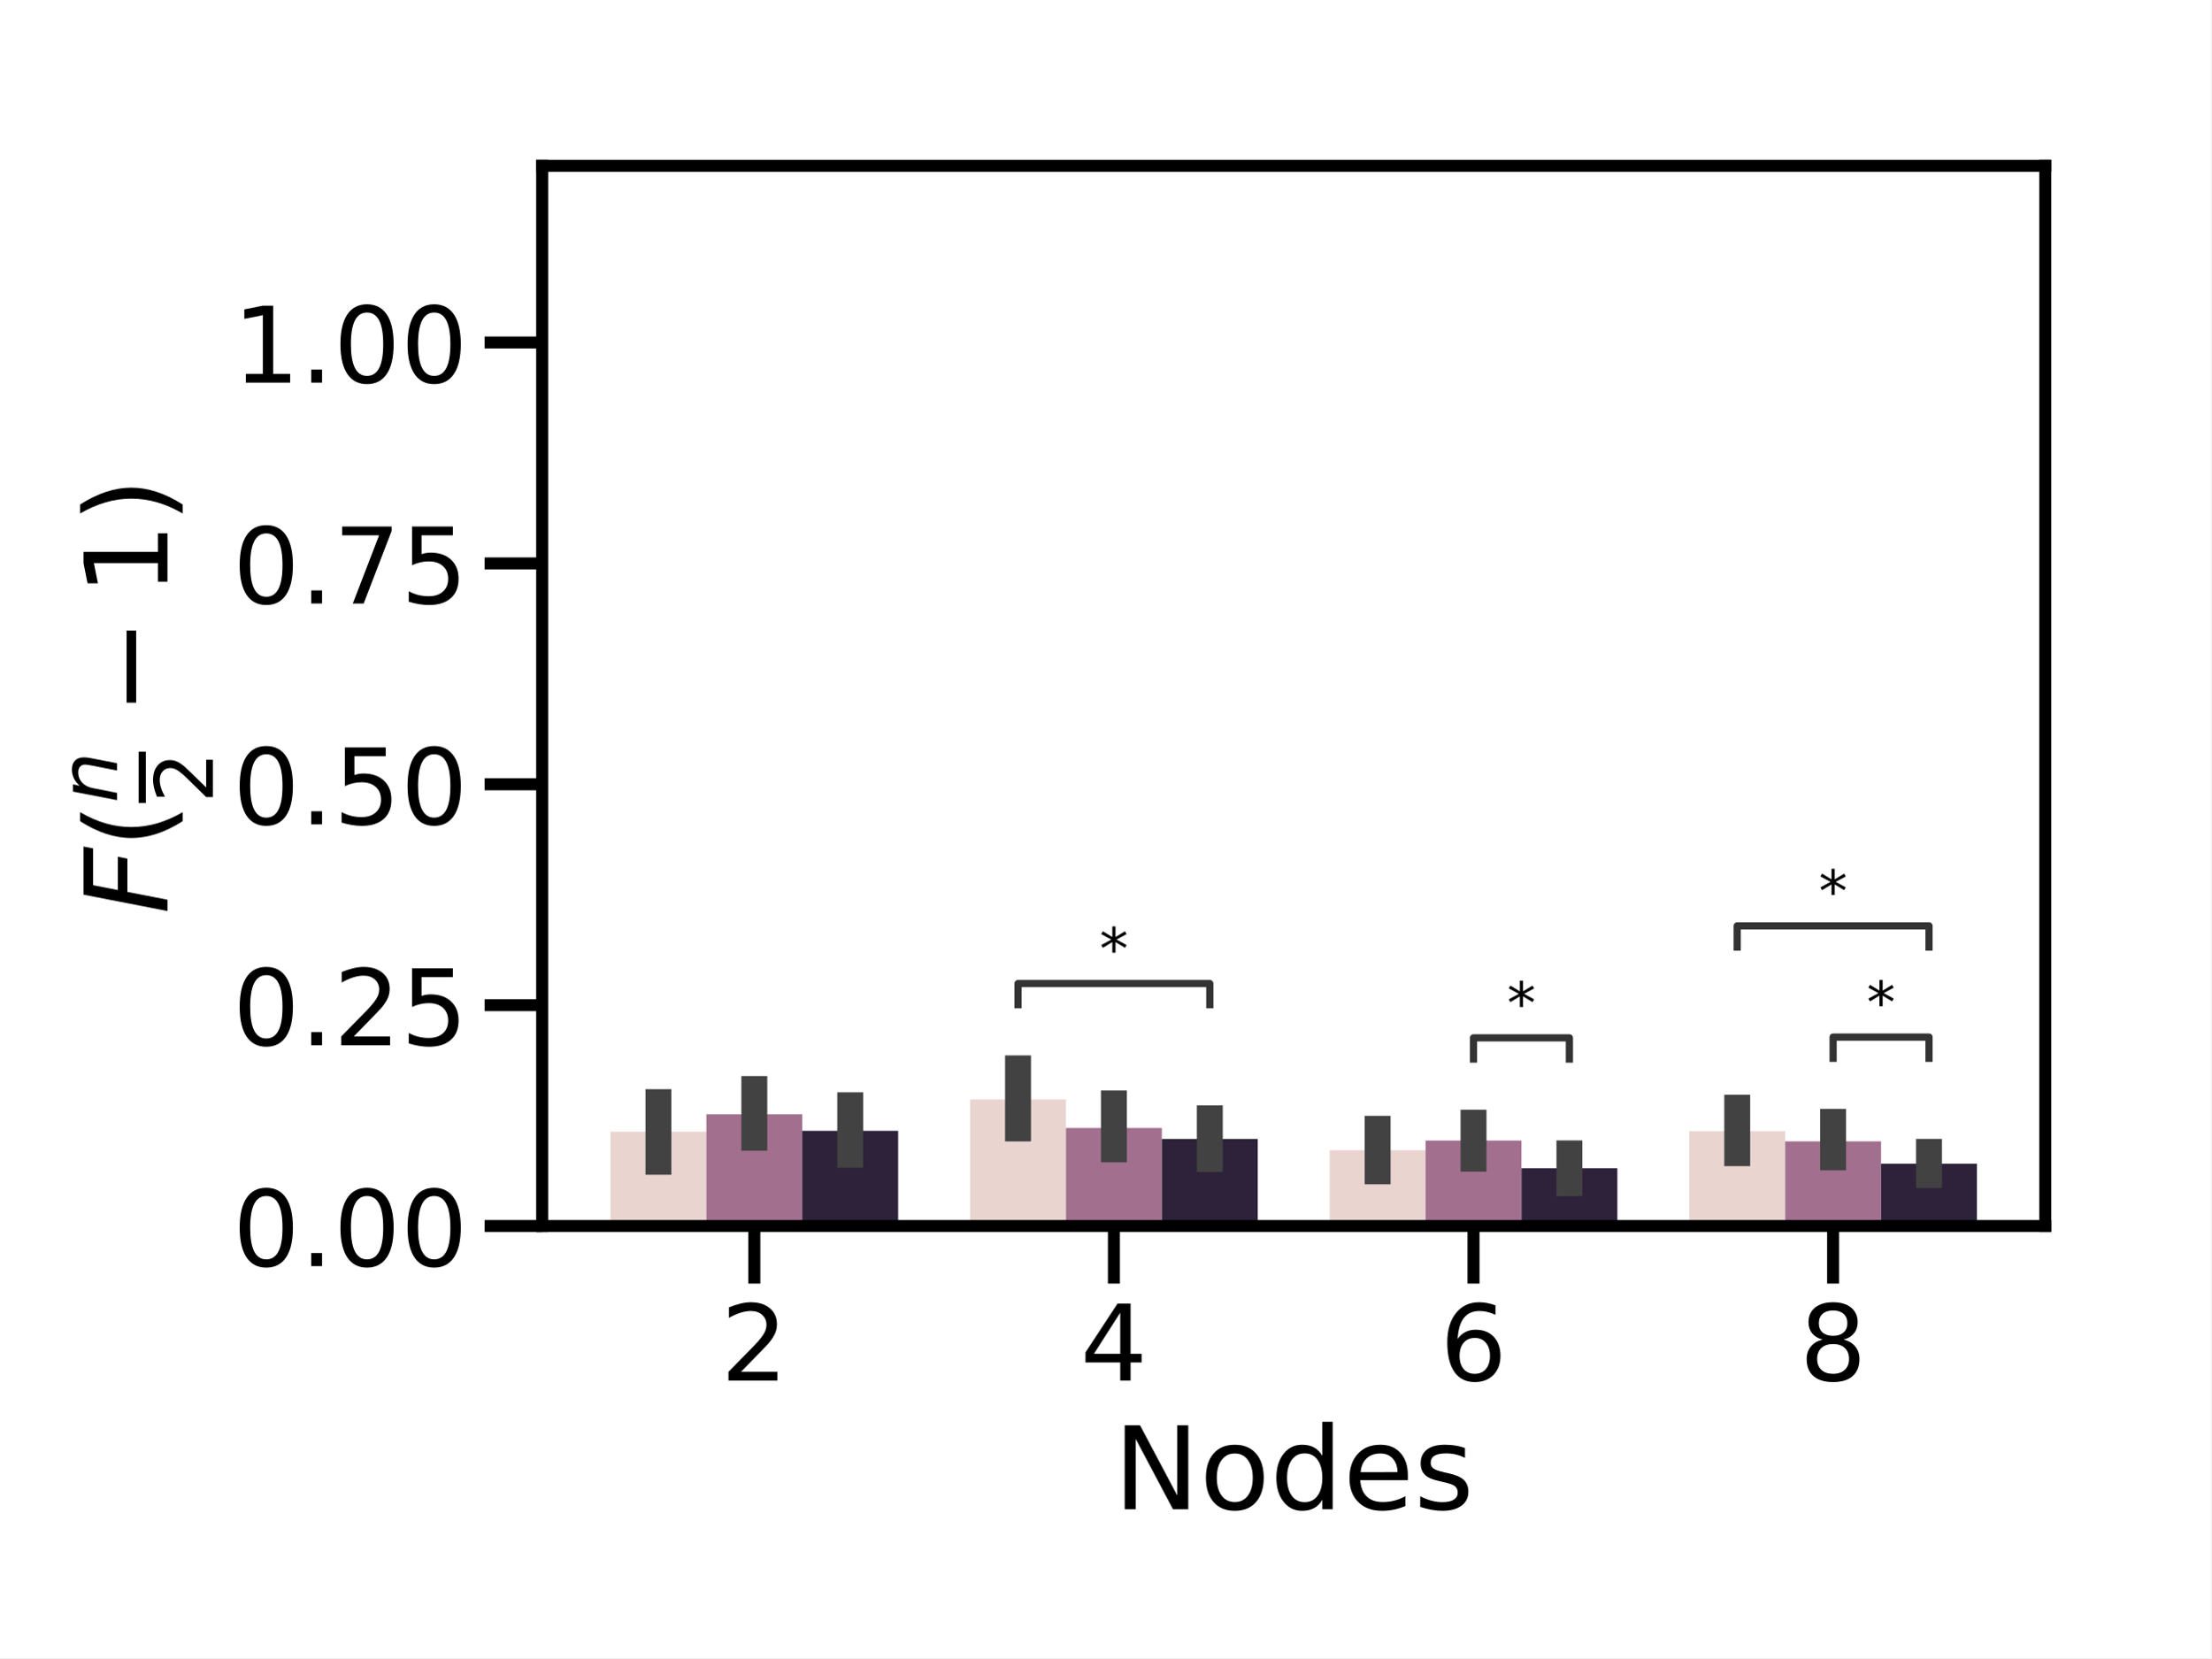
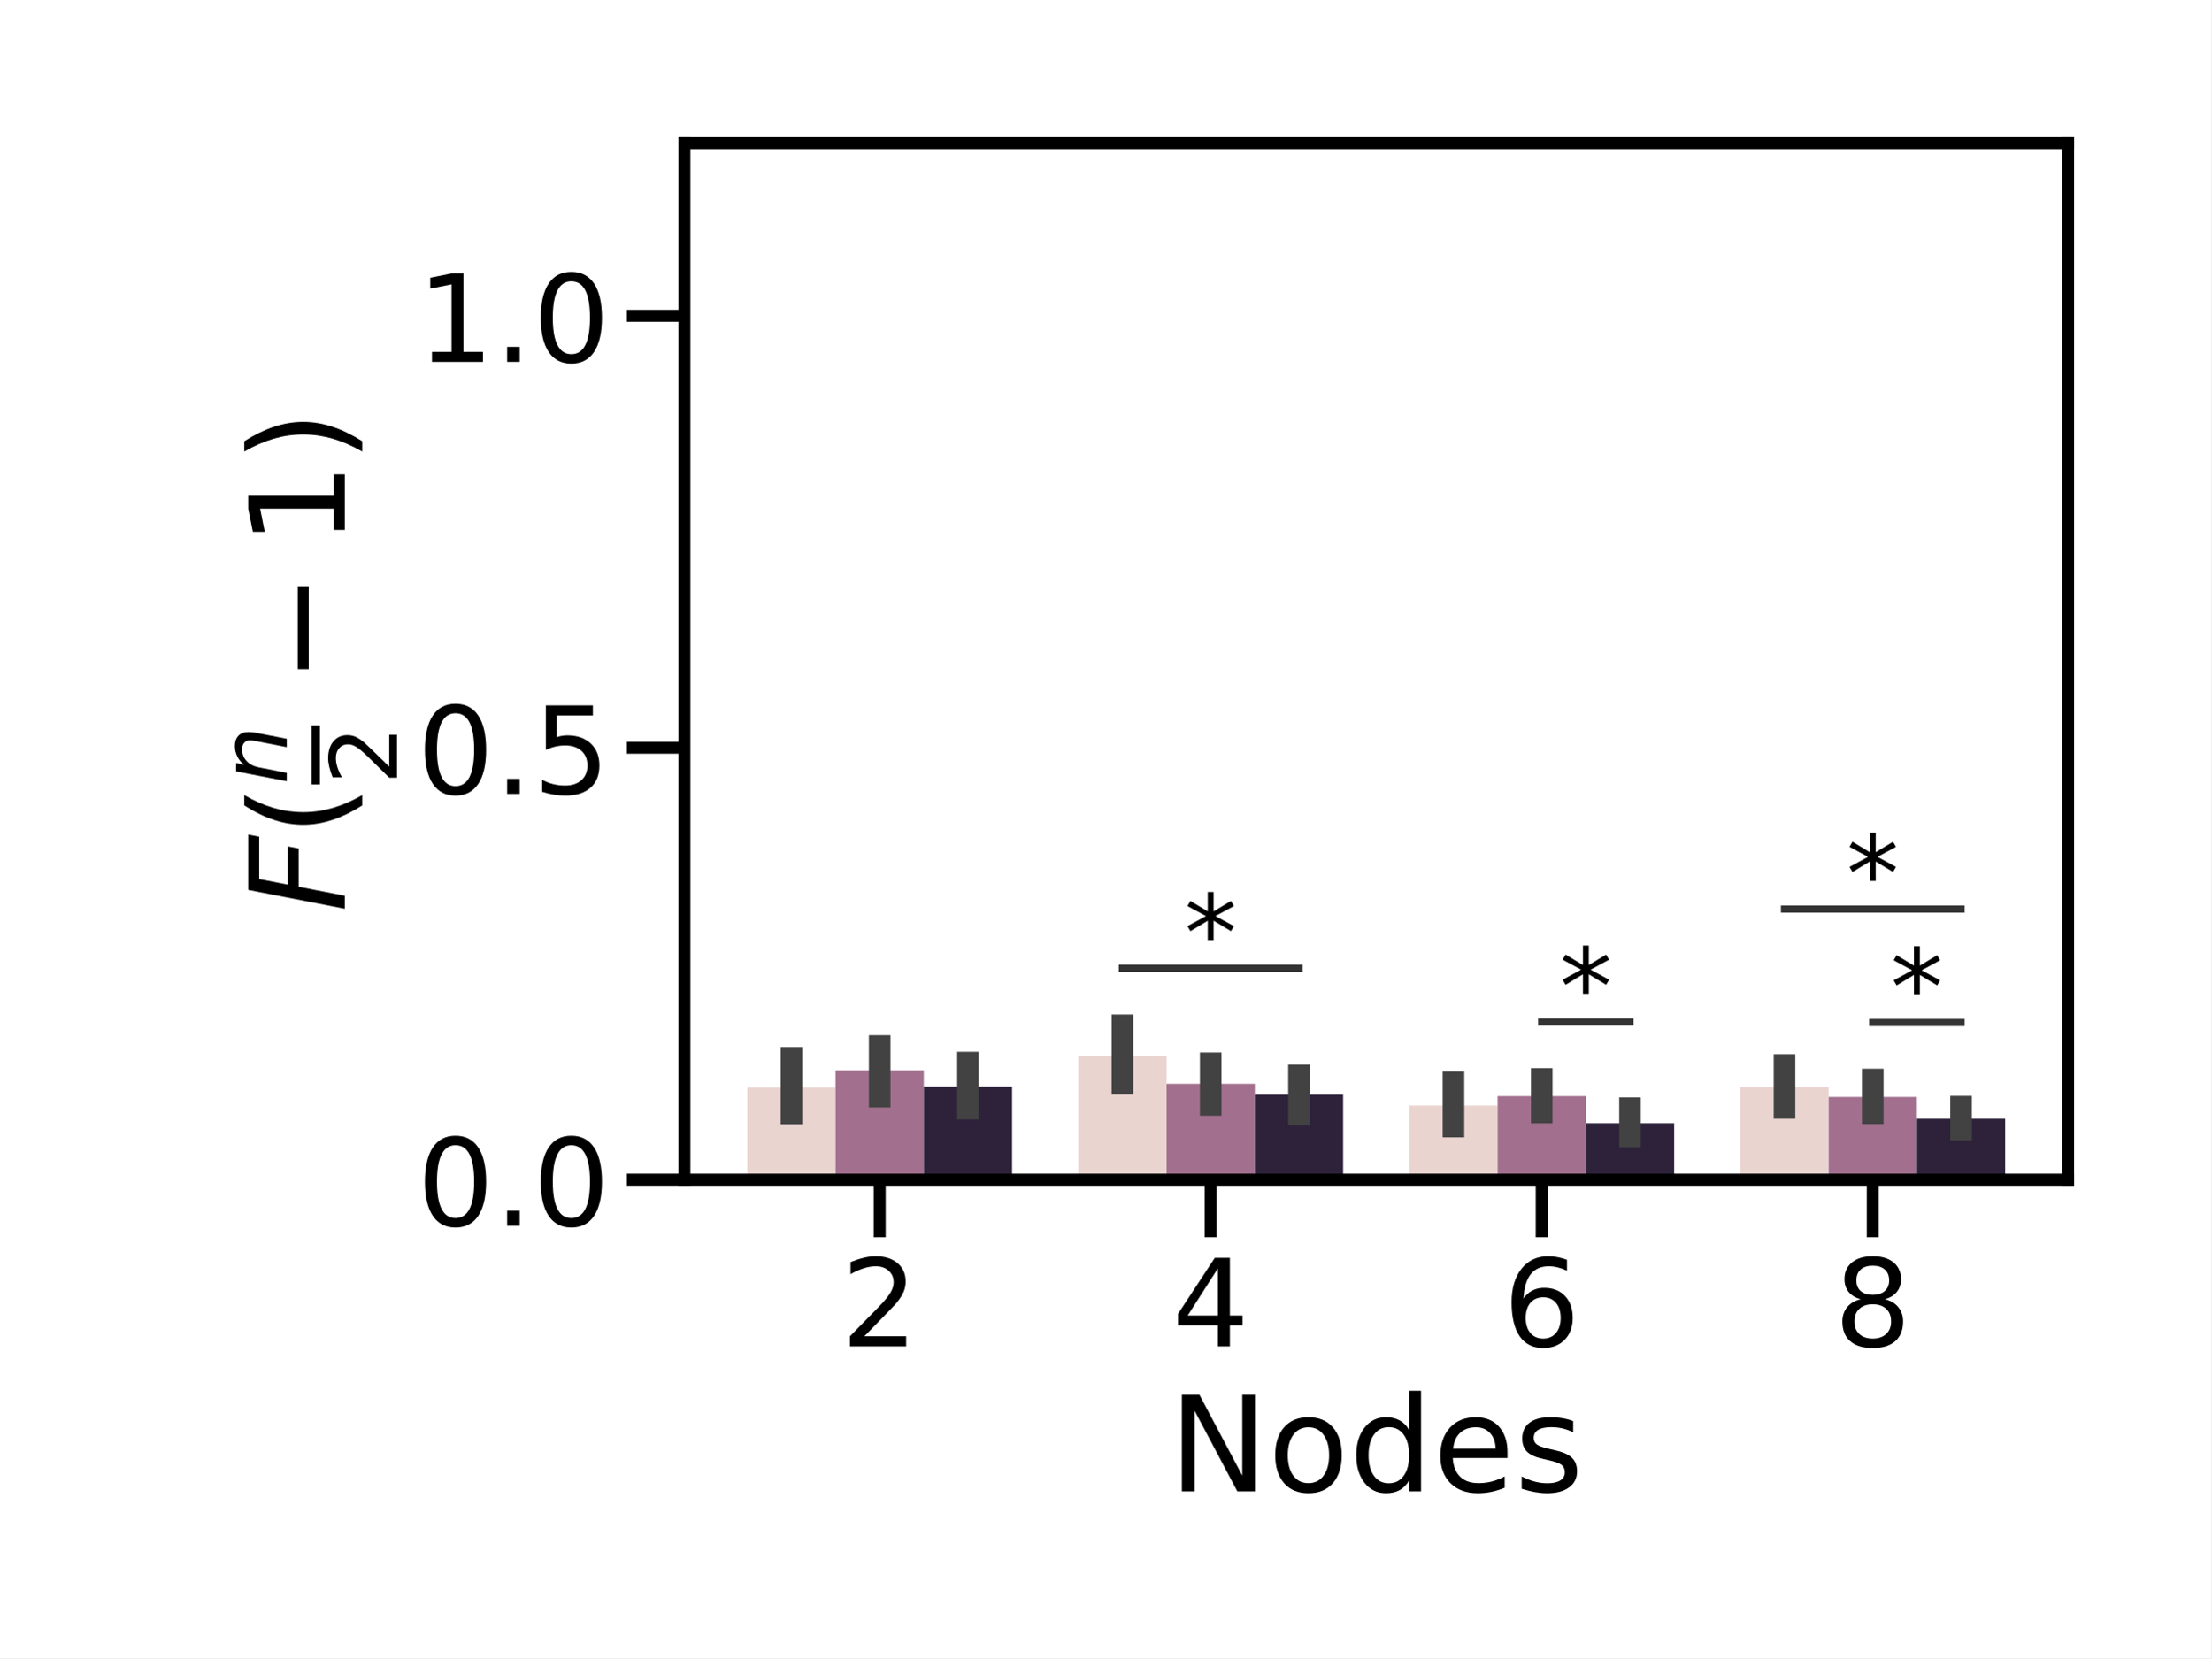
- <svg xmlns="http://www.w3.org/2000/svg" xmlns:xlink="http://www.w3.org/1999/xlink" height="345.6pt" version="1.1" viewBox="0 0 460.8 345.6" width="460.8pt">
+ <svg xmlns="http://www.w3.org/2000/svg" xmlns:xlink="http://www.w3.org/1999/xlink" width="460.8pt" height="345.6pt" viewBox="0 0 460.8 345.6" version="1.1">
  <defs>
-     <style type="text/css">
- *{stroke-linecap:butt;stroke-linejoin:round;}
-   </style>
+     <style type="text/css">*{stroke-linejoin: round; stroke-linecap: butt}</style>
  </defs>
  <g id="figure_1">
    <g id="patch_1">
-       <path d="M 0 345.6  L 460.8 345.6  L 460.8 0  L 0 0  z " style="fill:#ffffff;" />
+       <path d="M 0 345.6  L 460.8 345.6  L 460.8 0  L 0 0  z " style="fill: #ffffff" />
    </g>
    <g id="axes_1">
      <g id="patch_2">
-         <path d="M 112.986 255.54  L 426.24 255.54  L 426.24 34.56  L 112.986 34.56  z " style="fill:#ffffff;" />
+         <path d="M 142.623 245.892  L 430.992 245.892  L 430.992 29.808  L 142.623 29.808  z " style="fill: #ffffff" />
      </g>
      <g id="patch_3">
-         <path clip-path="url(#pcb6d262273)" d="M 127.225 255.54  L 147.209 255.54  L 147.209 235.879  L 127.225 235.879  z " style="fill:#e9d4d0;" />
+         <path d="M 155.731 245.892  L 174.127 245.892  L 174.127 226.667  L 155.731 226.667  z " clip-path="url(#p819a9011ea)" style="fill: #e9d4d0" />
      </g>
      <g id="patch_4">
-         <path clip-path="url(#pcb6d262273)" d="M 202.166 255.54  L 222.15 255.54  L 222.15 229.161  L 202.166 229.161  z " style="fill:#e9d4d0;" />
+         <path d="M 224.718 245.892  L 243.115 245.892  L 243.115 220.098  L 224.718 220.098  z " clip-path="url(#p819a9011ea)" style="fill: #e9d4d0" />
      </g>
      <g id="patch_5">
-         <path clip-path="url(#pcb6d262273)" d="M 277.107 255.54  L 297.091 255.54  L 297.091 239.735  L 277.107 239.735  z " style="fill:#e9d4d0;" />
+         <path d="M 293.706 245.892  L 312.103 245.892  L 312.103 230.437  L 293.706 230.437  z " clip-path="url(#p819a9011ea)" style="fill: #e9d4d0" />
      </g>
      <g id="patch_6">
-         <path clip-path="url(#pcb6d262273)" d="M 352.048 255.54  L 372.033 255.54  L 372.033 235.774  L 352.048 235.774  z " style="fill:#e9d4d0;" />
+         <path d="M 362.694 245.892  L 381.091 245.892  L 381.091 226.564  L 362.694 226.564  z " clip-path="url(#p819a9011ea)" style="fill: #e9d4d0" />
      </g>
      <g id="patch_7">
-         <path clip-path="url(#pcb6d262273)" d="M 147.209 255.54  L 167.193 255.54  L 167.193 232.25  L 147.209 232.25  z " style="fill:#a2708e;" />
+         <path d="M 174.127 245.892  L 192.524 245.892  L 192.524 223.118  L 174.127 223.118  z " clip-path="url(#p819a9011ea)" style="fill: #a2708e" />
      </g>
      <g id="patch_8">
-         <path clip-path="url(#pcb6d262273)" d="M 222.15 255.54  L 242.135 255.54  L 242.135 235.1  L 222.15 235.1  z " style="fill:#a2708e;" />
+         <path d="M 243.115 245.892  L 261.512 245.892  L 261.512 225.904  L 243.115 225.904  z " clip-path="url(#p819a9011ea)" style="fill: #a2708e" />
      </g>
      <g id="patch_9">
-         <path clip-path="url(#pcb6d262273)" d="M 297.091 255.54  L 317.076 255.54  L 317.076 237.723  L 297.091 237.723  z " style="fill:#a2708e;" />
+         <path d="M 312.103 245.892  L 330.5 245.892  L 330.5 228.47  L 312.103 228.47  z " clip-path="url(#p819a9011ea)" style="fill: #a2708e" />
      </g>
      <g id="patch_10">
-         <path clip-path="url(#pcb6d262273)" d="M 372.033 255.54  L 392.017 255.54  L 392.017 237.896  L 372.033 237.896  z " style="fill:#a2708e;" />
+         <path d="M 381.091 245.892  L 399.488 245.892  L 399.488 228.639  L 381.091 228.639  z " clip-path="url(#p819a9011ea)" style="fill: #a2708e" />
      </g>
      <g id="patch_11">
-         <path clip-path="url(#pcb6d262273)" d="M 167.193 255.54  L 187.178 255.54  L 187.178 235.692  L 167.193 235.692  z " style="fill:#2d223a;" />
+         <path d="M 192.524 245.892  L 210.921 245.892  L 210.921 226.483  L 192.524 226.483  z " clip-path="url(#p819a9011ea)" style="fill: #2d223a" />
      </g>
      <g id="patch_12">
-         <path clip-path="url(#pcb6d262273)" d="M 242.135 255.54  L 262.119 255.54  L 262.119 237.404  L 242.135 237.404  z " style="fill:#2d223a;" />
+         <path d="M 261.512 245.892  L 279.909 245.892  L 279.909 228.158  L 261.512 228.158  z " clip-path="url(#p819a9011ea)" style="fill: #2d223a" />
      </g>
      <g id="patch_13">
-         <path clip-path="url(#pcb6d262273)" d="M 317.076 255.54  L 337.06 255.54  L 337.06 243.503  L 317.076 243.503  z " style="fill:#2d223a;" />
+         <path d="M 330.5 245.892  L 348.897 245.892  L 348.897 234.122  L 330.5 234.122  z " clip-path="url(#p819a9011ea)" style="fill: #2d223a" />
      </g>
      <g id="patch_14">
-         <path clip-path="url(#pcb6d262273)" d="M 392.017 255.54  L 412.001 255.54  L 412.001 242.555  L 392.017 242.555  z " style="fill:#2d223a;" />
+         <path d="M 399.488 245.892  L 417.884 245.892  L 417.884 233.195  L 399.488 233.195  z " clip-path="url(#p819a9011ea)" style="fill: #2d223a" />
+       </g>
+       <g id="patch_15">
+         <path d="M 183.326 245.892  L 183.326 245.892  L 183.326 245.892  L 183.326 245.892  z " clip-path="url(#p819a9011ea)" style="fill: #e9d4d0" />
+       </g>
+       <g id="patch_16">
+         <path d="M 183.326 245.892  L 183.326 245.892  L 183.326 245.892  L 183.326 245.892  z " clip-path="url(#p819a9011ea)" style="fill: #a2708e" />
+       </g>
+       <g id="patch_17">
+         <path d="M 183.326 245.892  L 183.326 245.892  L 183.326 245.892  L 183.326 245.892  z " clip-path="url(#p819a9011ea)" style="fill: #2d223a" />
      </g>
      <g id="matplotlib.axis_1">
        <g id="xtick_1">
          <g id="line2d_1">
            <defs>
-               <path d="M 0 0  L 0 12  " id="m2ff454eb99" style="stroke:#000000;stroke-width:2.5;" />
+               <path id="mb3ba1ddec1" d="M 0 0  L 0 12  " style="stroke: #000000; stroke-width: 2.5" />
            </defs>
            <g>
-               <use style="stroke:#000000;stroke-width:2.5;" x="157.201" xlink:href="#m2ff454eb99" y="255.54" />
+               <use xlink:href="#mb3ba1ddec1" x="183.326" y="245.892" style="stroke: #000000; stroke-width: 2.5" />
            </g>
          </g>
          <g id="text_1">
-             <defs>
-               <path d="M 19.188 8.297  L 53.609 8.297  L 53.609 0  L 7.328 0  L 7.328 8.297  Q 12.938 14.109 22.625 23.891  Q 32.328 33.688 34.812 36.531  Q 39.547 41.844 41.422 45.531  Q 43.312 49.219 43.312 52.781  Q 43.312 58.594 39.234 62.25  Q 35.156 65.922 28.609 65.922  Q 23.969 65.922 18.812 64.312  Q 13.672 62.703 7.812 59.422  L 7.812 69.391  Q 13.766 71.781 18.938 73  Q 24.125 74.219 28.422 74.219  Q 39.75 74.219 46.484 68.547  Q 53.219 62.891 53.219 53.422  Q 53.219 48.922 51.531 44.891  Q 49.859 40.875 45.406 35.406  Q 44.188 33.984 37.641 27.219  Q 31.109 20.453 19.188 8.297  z " id="DejaVuSans-32" />
-             </defs>
-             <g transform="translate(150.2025 287.7566)scale(0.22 -0.22)">
+             <g transform="translate(175.2772 280.616) scale(0.253 -0.253)">
+               <defs>
+                 <path id="DejaVuSans-32" d="M 1228 531  L 3431 531  L 3431 0  L 469 0  L 469 531  Q 828 903 1448 1529  Q 2069 2156 2228 2338  Q 2531 2678 2651 2914  Q 2772 3150 2772 3378  Q 2772 3750 2511 3984  Q 2250 4219 1831 4219  Q 1534 4219 1204 4116  Q 875 4013 500 3803  L 500 4441  Q 881 4594 1212 4672  Q 1544 4750 1819 4750  Q 2544 4750 2975 4387  Q 3406 4025 3406 3419  Q 3406 3131 3298 2873  Q 3191 2616 2906 2266  Q 2828 2175 2409 1742  Q 1991 1309 1228 531  z " transform="scale(0.015625)" />
+               </defs>
              <use xlink:href="#DejaVuSans-32" />
            </g>
          </g>
        </g>
        <g id="xtick_2">
          <g id="line2d_2">
            <g>
-               <use style="stroke:#000000;stroke-width:2.5;" x="232.142" xlink:href="#m2ff454eb99" y="255.54" />
+               <use xlink:href="#mb3ba1ddec1" x="252.314" y="245.892" style="stroke: #000000; stroke-width: 2.5" />
            </g>
          </g>
          <g id="text_2">
-             <defs>
-               <path d="M 37.797 64.312  L 12.891 25.391  L 37.797 25.391  z M 35.203 72.906  L 47.609 72.906  L 47.609 25.391  L 58.016 25.391  L 58.016 17.188  L 47.609 17.188  L 47.609 0  L 37.797 0  L 37.797 17.188  L 4.891 17.188  L 4.891 26.703  z " id="DejaVuSans-34" />
-             </defs>
-             <g transform="translate(225.1437 287.7566)scale(0.22 -0.22)">
+             <g transform="translate(244.265 280.616) scale(0.253 -0.253)">
+               <defs>
+                 <path id="DejaVuSans-34" d="M 2419 4116  L 825 1625  L 2419 1625  L 2419 4116  z M 2253 4666  L 3047 4666  L 3047 1625  L 3713 1625  L 3713 1100  L 3047 1100  L 3047 0  L 2419 0  L 2419 1100  L 313 1100  L 313 1709  L 2253 4666  z " transform="scale(0.015625)" />
+               </defs>
              <use xlink:href="#DejaVuSans-34" />
            </g>
          </g>
        </g>
        <g id="xtick_3">
          <g id="line2d_3">
            <g>
-               <use style="stroke:#000000;stroke-width:2.5;" x="307.084" xlink:href="#m2ff454eb99" y="255.54" />
+               <use xlink:href="#mb3ba1ddec1" x="321.301" y="245.892" style="stroke: #000000; stroke-width: 2.5" />
            </g>
          </g>
          <g id="text_3">
-             <defs>
-               <path d="M 33.016 40.375  Q 26.375 40.375 22.484 35.828  Q 18.609 31.297 18.609 23.391  Q 18.609 15.531 22.484 10.953  Q 26.375 6.391 33.016 6.391  Q 39.656 6.391 43.531 10.953  Q 47.406 15.531 47.406 23.391  Q 47.406 31.297 43.531 35.828  Q 39.656 40.375 33.016 40.375  z M 52.594 71.297  L 52.594 62.312  Q 48.875 64.062 45.094 64.984  Q 41.312 65.922 37.594 65.922  Q 27.828 65.922 22.672 59.328  Q 17.531 52.734 16.797 39.406  Q 19.672 43.656 24.016 45.922  Q 28.375 48.188 33.594 48.188  Q 44.578 48.188 50.953 41.516  Q 57.328 34.859 57.328 23.391  Q 57.328 12.156 50.688 5.359  Q 44.047 -1.422 33.016 -1.422  Q 20.359 -1.422 13.672 8.266  Q 6.984 17.969 6.984 36.375  Q 6.984 53.656 15.188 63.938  Q 23.391 74.219 37.203 74.219  Q 40.922 74.219 44.703 73.484  Q 48.484 72.75 52.594 71.297  z " id="DejaVuSans-36" />
-             </defs>
-             <g transform="translate(300.0848 287.7566)scale(0.22 -0.22)">
+             <g transform="translate(313.2528 280.616) scale(0.253 -0.253)">
+               <defs>
+                 <path id="DejaVuSans-36" d="M 2113 2584  Q 1688 2584 1439 2293  Q 1191 2003 1191 1497  Q 1191 994 1439 701  Q 1688 409 2113 409  Q 2538 409 2786 701  Q 3034 994 3034 1497  Q 3034 2003 2786 2293  Q 2538 2584 2113 2584  z M 3366 4563  L 3366 3988  Q 3128 4100 2886 4159  Q 2644 4219 2406 4219  Q 1781 4219 1451 3797  Q 1122 3375 1075 2522  Q 1259 2794 1537 2939  Q 1816 3084 2150 3084  Q 2853 3084 3261 2657  Q 3669 2231 3669 1497  Q 3669 778 3244 343  Q 2819 -91 2113 -91  Q 1303 -91 875 529  Q 447 1150 447 2328  Q 447 3434 972 4092  Q 1497 4750 2381 4750  Q 2619 4750 2861 4703  Q 3103 4656 3366 4563  z " transform="scale(0.015625)" />
+               </defs>
              <use xlink:href="#DejaVuSans-36" />
            </g>
          </g>
        </g>
        <g id="xtick_4">
          <g id="line2d_4">
            <g>
-               <use style="stroke:#000000;stroke-width:2.5;" x="382.025" xlink:href="#m2ff454eb99" y="255.54" />
+               <use xlink:href="#mb3ba1ddec1" x="390.289" y="245.892" style="stroke: #000000; stroke-width: 2.5" />
            </g>
          </g>
          <g id="text_4">
+             <g transform="translate(382.2406 280.616) scale(0.253 -0.253)">
+               <defs>
+                 <path id="DejaVuSans-38" d="M 2034 2216  Q 1584 2216 1326 1975  Q 1069 1734 1069 1313  Q 1069 891 1326 650  Q 1584 409 2034 409  Q 2484 409 2743 651  Q 3003 894 3003 1313  Q 3003 1734 2745 1975  Q 2488 2216 2034 2216  z M 1403 2484  Q 997 2584 770 2862  Q 544 3141 544 3541  Q 544 4100 942 4425  Q 1341 4750 2034 4750  Q 2731 4750 3128 4425  Q 3525 4100 3525 3541  Q 3525 3141 3298 2862  Q 3072 2584 2669 2484  Q 3125 2378 3379 2068  Q 3634 1759 3634 1313  Q 3634 634 3220 271  Q 2806 -91 2034 -91  Q 1263 -91 848 271  Q 434 634 434 1313  Q 434 1759 690 2068  Q 947 2378 1403 2484  z M 1172 3481  Q 1172 3119 1398 2916  Q 1625 2713 2034 2713  Q 2441 2713 2670 2916  Q 2900 3119 2900 3481  Q 2900 3844 2670 4047  Q 2441 4250 2034 4250  Q 1625 4250 1398 4047  Q 1172 3844 1172 3481  z " transform="scale(0.015625)" />
+               </defs>
+               <use xlink:href="#DejaVuSans-38" />
+             </g>
+           </g>
+         </g>
+         <g id="text_5">
+           <g transform="translate(243.5984 310.8493) scale(0.276 -0.276)">
            <defs>
-               <path d="M 31.781 34.625  Q 24.75 34.625 20.719 30.859  Q 16.703 27.094 16.703 20.516  Q 16.703 13.922 20.719 10.156  Q 24.75 6.391 31.781 6.391  Q 38.812 6.391 42.859 10.172  Q 46.922 13.969 46.922 20.516  Q 46.922 27.094 42.891 30.859  Q 38.875 34.625 31.781 34.625  z M 21.922 38.812  Q 15.578 40.375 12.031 44.719  Q 8.5 49.078 8.5 55.328  Q 8.5 64.062 14.719 69.141  Q 20.953 74.219 31.781 74.219  Q 42.672 74.219 48.875 69.141  Q 55.078 64.062 55.078 55.328  Q 55.078 49.078 51.531 44.719  Q 48 40.375 41.703 38.812  Q 48.828 37.156 52.797 32.312  Q 56.781 27.484 56.781 20.516  Q 56.781 9.906 50.312 4.234  Q 43.844 -1.422 31.781 -1.422  Q 19.734 -1.422 13.25 4.234  Q 6.781 9.906 6.781 20.516  Q 6.781 27.484 10.781 32.312  Q 14.797 37.156 21.922 38.812  z M 18.312 54.391  Q 18.312 48.734 21.844 45.562  Q 25.391 42.391 31.781 42.391  Q 38.141 42.391 41.719 45.562  Q 45.312 48.734 45.312 54.391  Q 45.312 60.062 41.719 63.234  Q 38.141 66.406 31.781 66.406  Q 25.391 66.406 21.844 63.234  Q 18.312 60.062 18.312 54.391  z " id="DejaVuSans-38" />
+               <path id="DejaVuSans-4e" d="M 628 4666  L 1478 4666  L 3547 763  L 3547 4666  L 4159 4666  L 4159 0  L 3309 0  L 1241 3903  L 1241 0  L 628 0  L 628 4666  z " transform="scale(0.015625)" />
+               <path id="DejaVuSans-6f" d="M 1959 3097  Q 1497 3097 1228 2736  Q 959 2375 959 1747  Q 959 1119 1226 758  Q 1494 397 1959 397  Q 2419 397 2687 759  Q 2956 1122 2956 1747  Q 2956 2369 2687 2733  Q 2419 3097 1959 3097  z M 1959 3584  Q 2709 3584 3137 3096  Q 3566 2609 3566 1747  Q 3566 888 3137 398  Q 2709 -91 1959 -91  Q 1206 -91 779 398  Q 353 888 353 1747  Q 353 2609 779 3096  Q 1206 3584 1959 3584  z " transform="scale(0.015625)" />
+               <path id="DejaVuSans-64" d="M 2906 2969  L 2906 4863  L 3481 4863  L 3481 0  L 2906 0  L 2906 525  Q 2725 213 2448 61  Q 2172 -91 1784 -91  Q 1150 -91 751 415  Q 353 922 353 1747  Q 353 2572 751 3078  Q 1150 3584 1784 3584  Q 2172 3584 2448 3432  Q 2725 3281 2906 2969  z M 947 1747  Q 947 1113 1208 752  Q 1469 391 1925 391  Q 2381 391 2643 752  Q 2906 1113 2906 1747  Q 2906 2381 2643 2742  Q 2381 3103 1925 3103  Q 1469 3103 1208 2742  Q 947 2381 947 1747  z " transform="scale(0.015625)" />
+               <path id="DejaVuSans-65" d="M 3597 1894  L 3597 1613  L 953 1613  Q 991 1019 1311 708  Q 1631 397 2203 397  Q 2534 397 2845 478  Q 3156 559 3463 722  L 3463 178  Q 3153 47 2828 -22  Q 2503 -91 2169 -91  Q 1331 -91 842 396  Q 353 884 353 1716  Q 353 2575 817 3079  Q 1281 3584 2069 3584  Q 2775 3584 3186 3129  Q 3597 2675 3597 1894  z M 3022 2063  Q 3016 2534 2758 2815  Q 2500 3097 2075 3097  Q 1594 3097 1305 2825  Q 1016 2553 972 2059  L 3022 2063  z " transform="scale(0.015625)" />
+               <path id="DejaVuSans-73" d="M 2834 3397  L 2834 2853  Q 2591 2978 2328 3040  Q 2066 3103 1784 3103  Q 1356 3103 1142 2972  Q 928 2841 928 2578  Q 928 2378 1081 2264  Q 1234 2150 1697 2047  L 1894 2003  Q 2506 1872 2764 1633  Q 3022 1394 3022 966  Q 3022 478 2636 193  Q 2250 -91 1575 -91  Q 1294 -91 989 -36  Q 684 19 347 128  L 347 722  Q 666 556 975 473  Q 1284 391 1588 391  Q 1994 391 2212 530  Q 2431 669 2431 922  Q 2431 1156 2273 1281  Q 2116 1406 1581 1522  L 1381 1569  Q 847 1681 609 1914  Q 372 2147 372 2553  Q 372 3047 722 3315  Q 1072 3584 1716 3584  Q 2034 3584 2315 3537  Q 2597 3491 2834 3397  z " transform="scale(0.015625)" />
            </defs>
-             <g transform="translate(375.026 287.7566)scale(0.22 -0.22)">
-               <use xlink:href="#DejaVuSans-38" />
-             </g>
-           </g>
-         </g>
-         <g id="text_5">
-           <defs>
-             <path d="M 9.812 72.906  L 23.094 72.906  L 55.422 11.922  L 55.422 72.906  L 64.984 72.906  L 64.984 0  L 51.703 0  L 19.391 60.984  L 19.391 0  L 9.812 0  z " id="DejaVuSans-4e" />
-             <path d="M 30.609 48.391  Q 23.391 48.391 19.188 42.75  Q 14.984 37.109 14.984 27.297  Q 14.984 17.484 19.156 11.844  Q 23.344 6.203 30.609 6.203  Q 37.797 6.203 41.984 11.859  Q 46.188 17.531 46.188 27.297  Q 46.188 37.016 41.984 42.703  Q 37.797 48.391 30.609 48.391  z M 30.609 56  Q 42.328 56 49.016 48.375  Q 55.719 40.766 55.719 27.297  Q 55.719 13.875 49.016 6.219  Q 42.328 -1.422 30.609 -1.422  Q 18.844 -1.422 12.172 6.219  Q 5.516 13.875 5.516 27.297  Q 5.516 40.766 12.172 48.375  Q 18.844 56 30.609 56  z " id="DejaVuSans-6f" />
-             <path d="M 45.406 46.391  L 45.406 75.984  L 54.391 75.984  L 54.391 0  L 45.406 0  L 45.406 8.203  Q 42.578 3.328 38.25 0.953  Q 33.938 -1.422 27.875 -1.422  Q 17.969 -1.422 11.734 6.484  Q 5.516 14.406 5.516 27.297  Q 5.516 40.188 11.734 48.094  Q 17.969 56 27.875 56  Q 33.938 56 38.25 53.625  Q 42.578 51.266 45.406 46.391  z M 14.797 27.297  Q 14.797 17.391 18.875 11.75  Q 22.953 6.109 30.078 6.109  Q 37.203 6.109 41.297 11.75  Q 45.406 17.391 45.406 27.297  Q 45.406 37.203 41.297 42.844  Q 37.203 48.484 30.078 48.484  Q 22.953 48.484 18.875 42.844  Q 14.797 37.203 14.797 27.297  z " id="DejaVuSans-64" />
-             <path d="M 56.203 29.594  L 56.203 25.203  L 14.891 25.203  Q 15.484 15.922 20.484 11.062  Q 25.484 6.203 34.422 6.203  Q 39.594 6.203 44.453 7.469  Q 49.312 8.734 54.109 11.281  L 54.109 2.781  Q 49.266 0.734 44.188 -0.344  Q 39.109 -1.422 33.891 -1.422  Q 20.797 -1.422 13.156 6.188  Q 5.516 13.812 5.516 26.812  Q 5.516 40.234 12.766 48.109  Q 20.016 56 32.328 56  Q 43.359 56 49.781 48.891  Q 56.203 41.797 56.203 29.594  z M 47.219 32.234  Q 47.125 39.594 43.094 43.984  Q 39.062 48.391 32.422 48.391  Q 24.906 48.391 20.391 44.141  Q 15.875 39.891 15.188 32.172  z " id="DejaVuSans-65" />
-             <path d="M 44.281 53.078  L 44.281 44.578  Q 40.484 46.531 36.375 47.5  Q 32.281 48.484 27.875 48.484  Q 21.188 48.484 17.844 46.438  Q 14.5 44.391 14.5 40.281  Q 14.5 37.156 16.891 35.375  Q 19.281 33.594 26.516 31.984  L 29.594 31.297  Q 39.156 29.25 43.188 25.516  Q 47.219 21.781 47.219 15.094  Q 47.219 7.469 41.188 3.016  Q 35.156 -1.422 24.609 -1.422  Q 20.219 -1.422 15.453 -0.562  Q 10.688 0.297 5.422 2  L 5.422 11.281  Q 10.406 8.688 15.234 7.391  Q 20.062 6.109 24.812 6.109  Q 31.156 6.109 34.562 8.281  Q 37.984 10.453 37.984 14.406  Q 37.984 18.062 35.516 20.016  Q 33.062 21.969 24.703 23.781  L 21.578 24.516  Q 13.234 26.266 9.516 29.906  Q 5.812 33.547 5.812 39.891  Q 5.812 47.609 11.281 51.797  Q 16.75 56 26.812 56  Q 31.781 56 36.172 55.266  Q 40.578 54.547 44.281 53.078  z " id="DejaVuSans-73" />
-           </defs>
-           <g transform="translate(232.0399 314.5681)scale(0.24 -0.24)">
            <use xlink:href="#DejaVuSans-4e" />
-             <use x="74.805" xlink:href="#DejaVuSans-6f" />
-             <use x="135.986" xlink:href="#DejaVuSans-64" />
-             <use x="199.463" xlink:href="#DejaVuSans-65" />
-             <use x="260.986" xlink:href="#DejaVuSans-73" />
+             <use xlink:href="#DejaVuSans-6f" transform="translate(74.80469 0)" />
+             <use xlink:href="#DejaVuSans-64" transform="translate(135.9863 0)" />
+             <use xlink:href="#DejaVuSans-65" transform="translate(199.4629 0)" />
+             <use xlink:href="#DejaVuSans-73" transform="translate(260.9863 0)" />
          </g>
        </g>
      </g>
      <g id="matplotlib.axis_2">
        <g id="ytick_1">
          <g id="line2d_5">
            <defs>
-               <path d="M 0 0  L -12 0  " id="mc5b7cd2639" style="stroke:#000000;stroke-width:2.5;" />
+               <path id="m1c6f061d5d" d="M 0 0  L -12 0  " style="stroke: #000000; stroke-width: 2.5" />
            </defs>
            <g>
-               <use style="stroke:#000000;stroke-width:2.5;" x="112.986" xlink:href="#mc5b7cd2639" y="255.54" />
+               <use xlink:href="#m1c6f061d5d" x="142.623" y="245.892" style="stroke: #000000; stroke-width: 2.5" />
            </g>
          </g>
          <g id="text_6">
-             <defs>
-               <path d="M 31.781 66.406  Q 24.172 66.406 20.328 58.906  Q 16.5 51.422 16.5 36.375  Q 16.5 21.391 20.328 13.891  Q 24.172 6.391 31.781 6.391  Q 39.453 6.391 43.281 13.891  Q 47.125 21.391 47.125 36.375  Q 47.125 51.422 43.281 58.906  Q 39.453 66.406 31.781 66.406  z M 31.781 74.219  Q 44.047 74.219 50.516 64.516  Q 56.984 54.828 56.984 36.375  Q 56.984 17.969 50.516 8.266  Q 44.047 -1.422 31.781 -1.422  Q 19.531 -1.422 13.062 8.266  Q 6.594 17.969 6.594 36.375  Q 6.594 54.828 13.062 64.516  Q 19.531 74.219 31.781 74.219  z " id="DejaVuSans-30" />
-               <path d="M 10.688 12.406  L 21 12.406  L 21 0  L 10.688 0  z " id="DejaVuSans-2e" />
-             </defs>
-             <g transform="translate(48.50162 263.8983)scale(0.22 -0.22)">
+             <g transform="translate(86.88809 255.504) scale(0.253 -0.253)">
+               <defs>
+                 <path id="DejaVuSans-30" d="M 2034 4250  Q 1547 4250 1301 3770  Q 1056 3291 1056 2328  Q 1056 1369 1301 889  Q 1547 409 2034 409  Q 2525 409 2770 889  Q 3016 1369 3016 2328  Q 3016 3291 2770 3770  Q 2525 4250 2034 4250  z M 2034 4750  Q 2819 4750 3233 4129  Q 3647 3509 3647 2328  Q 3647 1150 3233 529  Q 2819 -91 2034 -91  Q 1250 -91 836 529  Q 422 1150 422 2328  Q 422 3509 836 4129  Q 1250 4750 2034 4750  z " transform="scale(0.015625)" />
+                 <path id="DejaVuSans-2e" d="M 684 794  L 1344 794  L 1344 0  L 684 0  L 684 794  z " transform="scale(0.015625)" />
+               </defs>
              <use xlink:href="#DejaVuSans-30" />
-               <use x="63.623" xlink:href="#DejaVuSans-2e" />
-               <use x="95.41" xlink:href="#DejaVuSans-30" />
-               <use x="159.033" xlink:href="#DejaVuSans-30" />
+               <use xlink:href="#DejaVuSans-2e" transform="translate(63.62305 0)" />
+               <use xlink:href="#DejaVuSans-30" transform="translate(95.41016 0)" />
            </g>
          </g>
        </g>
        <g id="ytick_2">
          <g id="line2d_6">
            <g>
-               <use style="stroke:#000000;stroke-width:2.5;" x="112.986" xlink:href="#mc5b7cd2639" y="209.502" />
+               <use xlink:href="#m1c6f061d5d" x="142.623" y="155.857" style="stroke: #000000; stroke-width: 2.5" />
            </g>
          </g>
          <g id="text_7">
-             <defs>
-               <path d="M 10.797 72.906  L 49.516 72.906  L 49.516 64.594  L 19.828 64.594  L 19.828 46.734  Q 21.969 47.469 24.109 47.828  Q 26.266 48.188 28.422 48.188  Q 40.625 48.188 47.75 41.5  Q 54.891 34.812 54.891 23.391  Q 54.891 11.625 47.562 5.094  Q 40.234 -1.422 26.906 -1.422  Q 22.312 -1.422 17.547 -0.641  Q 12.797 0.141 7.719 1.703  L 7.719 11.625  Q 12.109 9.234 16.797 8.062  Q 21.484 6.891 26.703 6.891  Q 35.156 6.891 40.078 11.328  Q 45.016 15.766 45.016 23.391  Q 45.016 31 40.078 35.438  Q 35.156 39.891 26.703 39.891  Q 22.75 39.891 18.812 39.016  Q 14.891 38.141 10.797 36.281  z " id="DejaVuSans-35" />
-             </defs>
-             <g transform="translate(48.50162 217.8608)scale(0.22 -0.22)">
+             <g transform="translate(86.88809 165.469) scale(0.253 -0.253)">
+               <defs>
+                 <path id="DejaVuSans-35" d="M 691 4666  L 3169 4666  L 3169 4134  L 1269 4134  L 1269 2991  Q 1406 3038 1543 3061  Q 1681 3084 1819 3084  Q 2600 3084 3056 2656  Q 3513 2228 3513 1497  Q 3513 744 3044 326  Q 2575 -91 1722 -91  Q 1428 -91 1123 -41  Q 819 9 494 109  L 494 744  Q 775 591 1075 516  Q 1375 441 1709 441  Q 2250 441 2565 725  Q 2881 1009 2881 1497  Q 2881 1984 2565 2268  Q 2250 2553 1709 2553  Q 1456 2553 1204 2497  Q 953 2441 691 2322  L 691 4666  z " transform="scale(0.015625)" />
+               </defs>
              <use xlink:href="#DejaVuSans-30" />
-               <use x="63.623" xlink:href="#DejaVuSans-2e" />
-               <use x="95.41" xlink:href="#DejaVuSans-32" />
-               <use x="159.033" xlink:href="#DejaVuSans-35" />
+               <use xlink:href="#DejaVuSans-2e" transform="translate(63.62305 0)" />
+               <use xlink:href="#DejaVuSans-35" transform="translate(95.41016 0)" />
            </g>
          </g>
        </g>
        <g id="ytick_3">
          <g id="line2d_7">
            <g>
-               <use style="stroke:#000000;stroke-width:2.5;" x="112.986" xlink:href="#mc5b7cd2639" y="163.465" />
+               <use xlink:href="#m1c6f061d5d" x="142.623" y="65.822" style="stroke: #000000; stroke-width: 2.5" />
            </g>
          </g>
          <g id="text_8">
-             <g transform="translate(48.50162 171.8233)scale(0.22 -0.22)">
-               <use xlink:href="#DejaVuSans-30" />
-               <use x="63.623" xlink:href="#DejaVuSans-2e" />
-               <use x="95.41" xlink:href="#DejaVuSans-35" />
-               <use x="159.033" xlink:href="#DejaVuSans-30" />
-             </g>
-           </g>
-         </g>
-         <g id="ytick_4">
-           <g id="line2d_8">
-             <g>
-               <use style="stroke:#000000;stroke-width:2.5;" x="112.986" xlink:href="#mc5b7cd2639" y="117.427" />
-             </g>
-           </g>
-           <g id="text_9">
+             <g transform="translate(86.88809 75.43402) scale(0.253 -0.253)">
+               <defs>
+                 <path id="DejaVuSans-31" d="M 794 531  L 1825 531  L 1825 4091  L 703 3866  L 703 4441  L 1819 4666  L 2450 4666  L 2450 531  L 3481 531  L 3481 0  L 794 0  L 794 531  z " transform="scale(0.015625)" />
+               </defs>
+               <use xlink:href="#DejaVuSans-31" />
+               <use xlink:href="#DejaVuSans-2e" transform="translate(63.62305 0)" />
+               <use xlink:href="#DejaVuSans-30" transform="translate(95.41016 0)" />
+             </g>
+           </g>
+         </g>
+         <g id="text_9">
+           <g transform="translate(71.84809 190.152) rotate(-90) scale(0.276 -0.276)">
            <defs>
-               <path d="M 8.203 72.906  L 55.078 72.906  L 55.078 68.703  L 28.609 0  L 18.312 0  L 43.219 64.594  L 8.203 64.594  z " id="DejaVuSans-37" />
+               <path id="DejaVuSans-Oblique-46" d="M 1081 4666  L 3756 4666  L 3653 4134  L 1606 4134  L 1338 2759  L 3188 2759  L 3084 2228  L 1234 2228  L 800 0  L 172 0  L 1081 4666  z " transform="scale(0.015625)" />
+               <path id="DejaVuSans-28" d="M 1984 4856  Q 1566 4138 1362 3434  Q 1159 2731 1159 2009  Q 1159 1288 1364 580  Q 1569 -128 1984 -844  L 1484 -844  Q 1016 -109 783 600  Q 550 1309 550 2009  Q 550 2706 781 3412  Q 1013 4119 1484 4856  L 1984 4856  z " transform="scale(0.015625)" />
+               <path id="DejaVuSans-Oblique-6e" d="M 3566 2113  L 3156 0  L 2578 0  L 2988 2091  Q 3016 2238 3031 2350  Q 3047 2463 3047 2528  Q 3047 2791 2881 2937  Q 2716 3084 2419 3084  Q 1956 3084 1622 2776  Q 1288 2469 1184 1941  L 800 0  L 225 0  L 903 3500  L 1478 3500  L 1363 2950  Q 1603 3253 1940 3418  Q 2278 3584 2650 3584  Q 3113 3584 3367 3334  Q 3622 3084 3622 2631  Q 3622 2519 3608 2391  Q 3594 2263 3566 2113  z " transform="scale(0.015625)" />
+               <path id="DejaVuSans-2212" d="M 678 2272  L 4684 2272  L 4684 1741  L 678 1741  L 678 2272  z " transform="scale(0.015625)" />
+               <path id="DejaVuSans-29" d="M 513 4856  L 1013 4856  Q 1481 4119 1714 3412  Q 1947 2706 1947 2009  Q 1947 1309 1714 600  Q 1481 -109 1013 -844  L 513 -844  Q 928 -128 1133 580  Q 1338 1288 1338 2009  Q 1338 2731 1133 3434  Q 928 4138 513 4856  z " transform="scale(0.015625)" />
            </defs>
-             <g transform="translate(48.50162 125.7858)scale(0.22 -0.22)">
-               <use xlink:href="#DejaVuSans-30" />
-               <use x="63.623" xlink:href="#DejaVuSans-2e" />
-               <use x="95.41" xlink:href="#DejaVuSans-37" />
-               <use x="159.033" xlink:href="#DejaVuSans-35" />
-             </g>
-           </g>
-         </g>
-         <g id="ytick_5">
-           <g id="line2d_9">
-             <g>
-               <use style="stroke:#000000;stroke-width:2.5;" x="112.986" xlink:href="#mc5b7cd2639" y="71.39" />
-             </g>
-           </g>
-           <g id="text_10">
-             <defs>
-               <path d="M 12.406 8.297  L 28.516 8.297  L 28.516 63.922  L 10.984 60.406  L 10.984 69.391  L 28.422 72.906  L 38.281 72.906  L 38.281 8.297  L 54.391 8.297  L 54.391 0  L 12.406 0  z " id="DejaVuSans-31" />
-             </defs>
-             <g transform="translate(48.50162 79.74828)scale(0.22 -0.22)">
-               <use xlink:href="#DejaVuSans-31" />
-               <use x="63.623" xlink:href="#DejaVuSans-2e" />
-               <use x="95.41" xlink:href="#DejaVuSans-30" />
-               <use x="159.033" xlink:href="#DejaVuSans-30" />
-             </g>
-           </g>
-         </g>
-         <g id="text_11">
+             <use xlink:href="#DejaVuSans-Oblique-46" transform="translate(0 0.003125)" />
+             <use xlink:href="#DejaVuSans-28" transform="translate(57.51953 0.003125)" />
+             <use xlink:href="#DejaVuSans-Oblique-6e" transform="translate(96.5332 43.8) scale(0.7)" />
+             <use xlink:href="#DejaVuSans-32" transform="translate(96.5332 -39.40313) scale(0.7)" />
+             <use xlink:href="#DejaVuSans-2212" transform="translate(173.0518 0.003125)" />
+             <use xlink:href="#DejaVuSans-31" transform="translate(276.3232 0.003125)" />
+             <use xlink:href="#DejaVuSans-29" transform="translate(339.9463 0.003125)" />
+             <path d="M 96.533 18.8  L 96.533 25.05  L 141.069 25.05  L 141.069 18.8  L 96.533 18.8  z " />
+           </g>
+         </g>
+       </g>
+       <g id="line2d_8">
+         <path d="M 164.929 232.091  L 164.929 220.479  " clip-path="url(#p819a9011ea)" style="fill: none; stroke: #424242; stroke-width: 4.5; stroke-linecap: square" />
+       </g>
+       <g id="line2d_9">
+         <path d="M 233.917 225.866  L 233.917 213.703  " clip-path="url(#p819a9011ea)" style="fill: none; stroke: #424242; stroke-width: 4.5; stroke-linecap: square" />
+       </g>
+       <g id="line2d_10">
+         <path d="M 302.905 234.816  L 302.905 225.571  " clip-path="url(#p819a9011ea)" style="fill: none; stroke: #424242; stroke-width: 4.5; stroke-linecap: square" />
+       </g>
+       <g id="line2d_11">
+         <path d="M 371.892 230.943  L 371.892 221.987  " clip-path="url(#p819a9011ea)" style="fill: none; stroke: #424242; stroke-width: 4.5; stroke-linecap: square" />
+       </g>
+       <g id="line2d_12">
+         <path d="M 183.326 228.575  L 183.326 218.015  " clip-path="url(#p819a9011ea)" style="fill: none; stroke: #424242; stroke-width: 4.5; stroke-linecap: square" />
+       </g>
+       <g id="line2d_13">
+         <path d="M 252.314 230.302  L 252.314 221.633  " clip-path="url(#p819a9011ea)" style="fill: none; stroke: #424242; stroke-width: 4.5; stroke-linecap: square" />
+       </g>
+       <g id="line2d_14">
+         <path d="M 321.301 231.891  L 321.301 224.881  " clip-path="url(#p819a9011ea)" style="fill: none; stroke: #424242; stroke-width: 4.5; stroke-linecap: square" />
+       </g>
+       <g id="line2d_15">
+         <path d="M 390.289 232.05  L 390.289 225.008  " clip-path="url(#p819a9011ea)" style="fill: none; stroke: #424242; stroke-width: 4.5; stroke-linecap: square" />
+       </g>
+       <g id="line2d_16">
+         <path d="M 201.723 231.06  L 201.723 221.485  " clip-path="url(#p819a9011ea)" style="fill: none; stroke: #424242; stroke-width: 4.5; stroke-linecap: square" />
+       </g>
+       <g id="line2d_17">
+         <path d="M 270.71 232.271  L 270.71 224.16  " clip-path="url(#p819a9011ea)" style="fill: none; stroke: #424242; stroke-width: 4.5; stroke-linecap: square" />
+       </g>
+       <g id="line2d_18">
+         <path d="M 339.698 236.876  L 339.698 230.995  " clip-path="url(#p819a9011ea)" style="fill: none; stroke: #424242; stroke-width: 4.5; stroke-linecap: square" />
+       </g>
+       <g id="line2d_19">
+         <path d="M 408.686 235.461  L 408.686 230.674  " clip-path="url(#p819a9011ea)" style="fill: none; stroke: #424242; stroke-width: 4.5; stroke-linecap: square" />
+       </g>
+       <g id="line2d_20">
+         <path d="M 321.301 212.996  L 321.301 212.996  L 339.698 212.996  L 339.698 212.996  " style="fill: none; stroke: #333333; stroke-width: 1.5; stroke-linecap: square" />
+       </g>
+       <g id="line2d_21">
+         <path d="M 390.289 213.124  L 390.289 213.124  L 408.686 213.124  L 408.686 213.124  " style="fill: none; stroke: #333333; stroke-width: 1.5; stroke-linecap: square" />
+       </g>
+       <g id="line2d_22">
+         <path d="M 233.917 201.818  L 233.917 201.818  L 270.71 201.818  L 270.71 201.818  " style="fill: none; stroke: #333333; stroke-width: 1.5; stroke-linecap: square" />
+       </g>
+       <g id="line2d_23">
+         <path d="M 371.892 189.483  L 371.892 189.483  L 408.686 189.483  L 408.686 189.483  " style="fill: none; stroke: #333333; stroke-width: 1.5; stroke-linecap: square" />
+       </g>
+       <g id="patch_18">
+         <path d="M 142.623 245.892  L 142.623 29.808  " style="fill: none; stroke: #000000; stroke-width: 2.5; stroke-linejoin: miter; stroke-linecap: square" />
+       </g>
+       <g id="patch_19">
+         <path d="M 430.992 245.892  L 430.992 29.808  " style="fill: none; stroke: #000000; stroke-width: 2.5; stroke-linejoin: miter; stroke-linecap: square" />
+       </g>
+       <g id="patch_20">
+         <path d="M 142.623 245.892  L 430.992 245.892  " style="fill: none; stroke: #000000; stroke-width: 2.5; stroke-linejoin: miter; stroke-linecap: square" />
+       </g>
+       <g id="patch_21">
+         <path d="M 142.623 29.808  L 430.992 29.808  " style="fill: none; stroke: #000000; stroke-width: 2.5; stroke-linejoin: miter; stroke-linecap: square" />
+       </g>
+       <g id="text_10">
+         <g transform="translate(324.9998 213.4211) scale(0.22 -0.22)">
          <defs>
-             <path d="M 16.891 72.906  L 58.688 72.906  L 57.078 64.594  L 25.094 64.594  L 20.906 43.109  L 49.812 43.109  L 48.188 34.812  L 19.281 34.812  L 12.5 0  L 2.688 0  z " id="DejaVuSans-Oblique-46" />
-             <path d="M 31 75.875  Q 24.469 64.656 21.281 53.656  Q 18.109 42.672 18.109 31.391  Q 18.109 20.125 21.312 9.062  Q 24.516 -2 31 -13.188  L 23.188 -13.188  Q 15.875 -1.703 12.234 9.375  Q 8.594 20.453 8.594 31.391  Q 8.594 42.281 12.203 53.312  Q 15.828 64.359 23.188 75.875  z " id="DejaVuSans-28" />
-             <path d="M 55.719 33.016  L 49.312 0  L 40.281 0  L 46.688 32.672  Q 47.125 34.969 47.359 36.719  Q 47.609 38.484 47.609 39.5  Q 47.609 43.609 45.016 45.891  Q 42.438 48.188 37.797 48.188  Q 30.562 48.188 25.344 43.375  Q 20.125 38.578 18.5 30.328  L 12.5 0  L 3.516 0  L 14.109 54.688  L 23.094 54.688  L 21.297 46.094  Q 25.047 50.828 30.312 53.406  Q 35.594 56 41.406 56  Q 48.641 56 52.609 52.094  Q 56.594 48.188 56.594 41.109  Q 56.594 39.359 56.375 37.359  Q 56.156 35.359 55.719 33.016  z " id="DejaVuSans-Oblique-6e" />
-             <path d="M 10.594 35.5  L 73.188 35.5  L 73.188 27.203  L 10.594 27.203  z " id="DejaVuSans-2212" />
-             <path d="M 8.016 75.875  L 15.828 75.875  Q 23.141 64.359 26.781 53.312  Q 30.422 42.281 30.422 31.391  Q 30.422 20.453 26.781 9.375  Q 23.141 -1.703 15.828 -13.188  L 8.016 -13.188  Q 14.5 -2 17.703 9.062  Q 20.906 20.125 20.906 31.391  Q 20.906 42.672 17.703 53.656  Q 14.5 64.656 8.016 75.875  z " id="DejaVuSans-29" />
+             <path id="DejaVuSans-2a" d="M 3009 3897  L 1888 3291  L 3009 2681  L 2828 2375  L 1778 3009  L 1778 1831  L 1422 1831  L 1422 3009  L 372 2375  L 191 2681  L 1313 3291  L 191 3897  L 372 4206  L 1422 3572  L 1422 4750  L 1778 4750  L 1778 3572  L 2828 4206  L 3009 3897  z " transform="scale(0.015625)" />
          </defs>
-           <g transform="translate(34.90163 190.53)rotate(-90)scale(0.24 -0.24)">
-             <use transform="translate(0 0.003125)" xlink:href="#DejaVuSans-Oblique-46" />
-             <use transform="translate(57.51953 0.003125)" xlink:href="#DejaVuSans-28" />
-             <use transform="translate(96.5332 43.8)scale(0.7)" xlink:href="#DejaVuSans-Oblique-6e" />
-             <use transform="translate(96.5332 -39.40313)scale(0.7)" xlink:href="#DejaVuSans-32" />
-             <use transform="translate(173.0518 0.003125)" xlink:href="#DejaVuSans-2212" />
-             <use transform="translate(276.3232 0.003125)" xlink:href="#DejaVuSans-31" />
-             <use transform="translate(339.9463 0.003125)" xlink:href="#DejaVuSans-29" />
-             <path d="M 96.533 18.8  L 96.533 25.05  L 141.069 25.05  L 141.069 18.8  L 96.533 18.8  z " />
-           </g>
-         </g>
-       </g>
-       <g id="line2d_10">
-         <path clip-path="url(#pcb6d262273)" d="M 137.217 242.153  L 137.217 229.723  " style="fill:none;stroke:#424242;stroke-linecap:square;stroke-width:5.4;" />
-       </g>
-       <g id="line2d_11">
-         <path clip-path="url(#pcb6d262273)" d="M 212.158 235.214  L 212.158 222.676  " style="fill:none;stroke:#424242;stroke-linecap:square;stroke-width:5.4;" />
-       </g>
-       <g id="line2d_12">
-         <path clip-path="url(#pcb6d262273)" d="M 287.099 244.147  L 287.099 235.269  " style="fill:none;stroke:#424242;stroke-linecap:square;stroke-width:5.4;" />
-       </g>
-       <g id="line2d_13">
-         <path clip-path="url(#pcb6d262273)" d="M 362.04 240.355  L 362.04 230.87  " style="fill:none;stroke:#424242;stroke-linecap:square;stroke-width:5.4;" />
-       </g>
-       <g id="line2d_14">
-         <path clip-path="url(#pcb6d262273)" d="M 157.201 237.148  L 157.201 226.983  " style="fill:none;stroke:#424242;stroke-linecap:square;stroke-width:5.4;" />
-       </g>
-       <g id="line2d_15">
-         <path clip-path="url(#pcb6d262273)" d="M 232.142 239.554  L 232.142 229.995  " style="fill:none;stroke:#424242;stroke-linecap:square;stroke-width:5.4;" />
-       </g>
-       <g id="line2d_16">
-         <path clip-path="url(#pcb6d262273)" d="M 307.084 241.511  L 307.084 233.995  " style="fill:none;stroke:#424242;stroke-linecap:square;stroke-width:5.4;" />
-       </g>
-       <g id="line2d_17">
-         <path clip-path="url(#pcb6d262273)" d="M 382.025 241.226  L 382.025 233.843  " style="fill:none;stroke:#424242;stroke-linecap:square;stroke-width:5.4;" />
-       </g>
-       <g id="line2d_18">
-         <path clip-path="url(#pcb6d262273)" d="M 177.186 240.683  L 177.186 230.368  " style="fill:none;stroke:#424242;stroke-linecap:square;stroke-width:5.4;" />
-       </g>
-       <g id="line2d_19">
-         <path clip-path="url(#pcb6d262273)" d="M 252.127 241.586  L 252.127 233.102  " style="fill:none;stroke:#424242;stroke-linecap:square;stroke-width:5.4;" />
-       </g>
-       <g id="line2d_20">
-         <path clip-path="url(#pcb6d262273)" d="M 327.068 246.625  L 327.068 240.396  " style="fill:none;stroke:#424242;stroke-linecap:square;stroke-width:5.4;" />
-       </g>
-       <g id="line2d_21">
-         <path clip-path="url(#pcb6d262273)" d="M 402.009 244.922  L 402.009 240.077  " style="fill:none;stroke:#424242;stroke-linecap:square;stroke-width:5.4;" />
-       </g>
-       <g id="line2d_22">
-         <path d="M 307.084 220.736  L 307.084 216.317  L 327.068 216.317  L 327.068 220.736  " style="fill:none;stroke:#333333;stroke-linecap:square;stroke-width:1.5;" />
-       </g>
-       <g id="line2d_23">
-         <path d="M 382.025 220.584  L 382.025 216.165  L 402.009 216.165  L 402.009 220.584  " style="fill:none;stroke:#333333;stroke-linecap:square;stroke-width:1.5;" />
-       </g>
-       <g id="line2d_24">
-         <path d="M 362.04 197.398  L 362.04 192.978  L 402.009 192.978  L 402.009 197.398  " style="fill:none;stroke:#333333;stroke-linecap:square;stroke-width:1.5;" />
-       </g>
-       <g id="line2d_25">
-         <path d="M 212.158 209.417  L 212.158 204.998  L 252.127 204.998  L 252.127 209.417  " style="fill:none;stroke:#333333;stroke-linecap:square;stroke-width:1.5;" />
-       </g>
-       <g id="patch_15">
-         <path d="M 112.986 255.54  L 112.986 34.56  " style="fill:none;stroke:#000000;stroke-linecap:square;stroke-linejoin:miter;stroke-width:2.5;" />
-       </g>
-       <g id="patch_16">
-         <path d="M 426.24 255.54  L 426.24 34.56  " style="fill:none;stroke:#000000;stroke-linecap:square;stroke-linejoin:miter;stroke-width:2.5;" />
-       </g>
-       <g id="patch_17">
-         <path d="M 112.986 255.54  L 426.24 255.54  " style="fill:none;stroke:#000000;stroke-linecap:square;stroke-linejoin:miter;stroke-width:2.5;" />
-       </g>
-       <g id="patch_18">
-         <path d="M 112.986 34.56  L 426.24 34.56  " style="fill:none;stroke:#000000;stroke-linecap:square;stroke-linejoin:miter;stroke-width:2.5;" />
+           <use xlink:href="#DejaVuSans-2a" />
+         </g>
+       </g>
+       <g id="text_11">
+         <g transform="translate(393.9876 213.5483) scale(0.22 -0.22)">
+           <use xlink:href="#DejaVuSans-2a" />
+         </g>
      </g>
      <g id="text_12">
-         <defs>
-           <path d="M 47.016 60.891  L 29.5 51.422  L 47.016 41.891  L 44.188 37.109  L 27.781 47.016  L 27.781 28.609  L 22.219 28.609  L 22.219 47.016  L 5.812 37.109  L 2.984 41.891  L 20.516 51.422  L 2.984 60.891  L 5.812 65.719  L 22.219 55.812  L 22.219 74.219  L 27.781 74.219  L 27.781 55.812  L 44.188 65.719  z " id="DejaVuSans-2a" />
-         </defs>
-         <g transform="translate(314.0757 213.3211)scale(0.12 -0.12)">
+         <g transform="translate(246.8136 202.2432) scale(0.22 -0.22)">
          <use xlink:href="#DejaVuSans-2a" />
        </g>
      </g>
      <g id="text_13">
-         <g transform="translate(389.0169 213.1692)scale(0.12 -0.12)">
-           <use xlink:href="#DejaVuSans-2a" />
-         </g>
-       </g>
-       <g id="text_14">
-         <g transform="translate(379.0247 189.9825)scale(0.12 -0.12)">
-           <use xlink:href="#DejaVuSans-2a" />
-         </g>
-       </g>
-       <g id="text_15">
-         <g transform="translate(229.1424 202.0021)scale(0.12 -0.12)">
+         <g transform="translate(384.7892 189.9082) scale(0.22 -0.22)">
          <use xlink:href="#DejaVuSans-2a" />
        </g>
      </g>
    </g>
  </g>
  <defs>
-     <clipPath id="pcb6d262273">
-       <rect height="220.98" width="313.254" x="112.986" y="34.56" />
+     <clipPath id="p819a9011ea">
+       <rect x="142.623" y="29.808" width="288.369" height="216.084" />
    </clipPath>
  </defs>
</svg>
